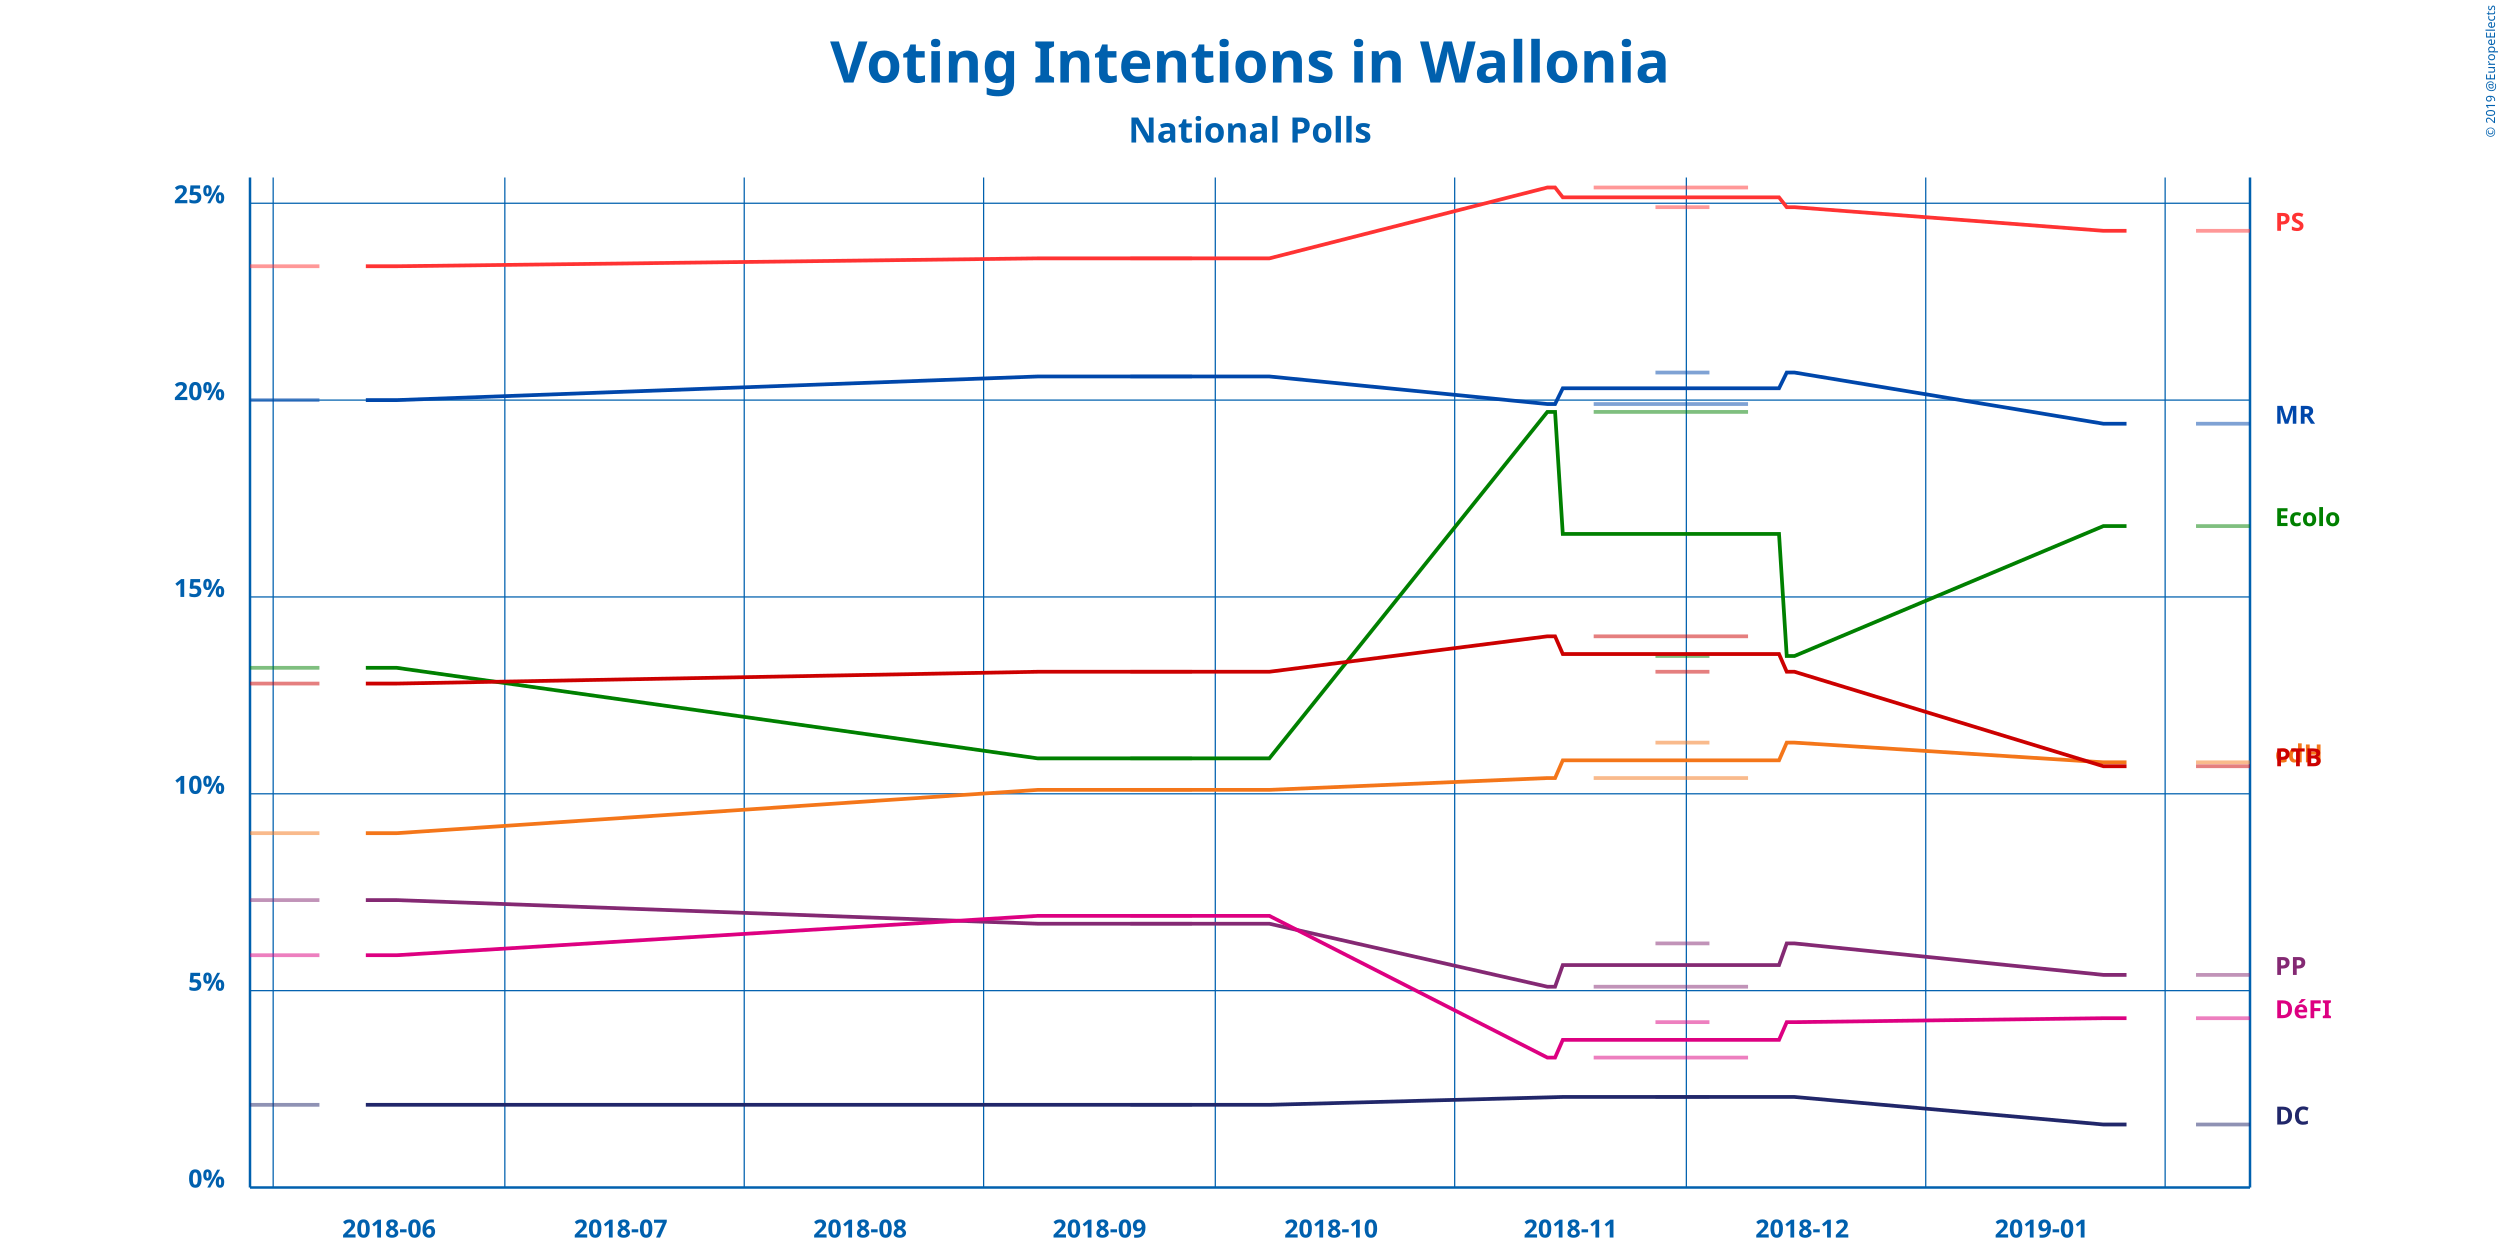
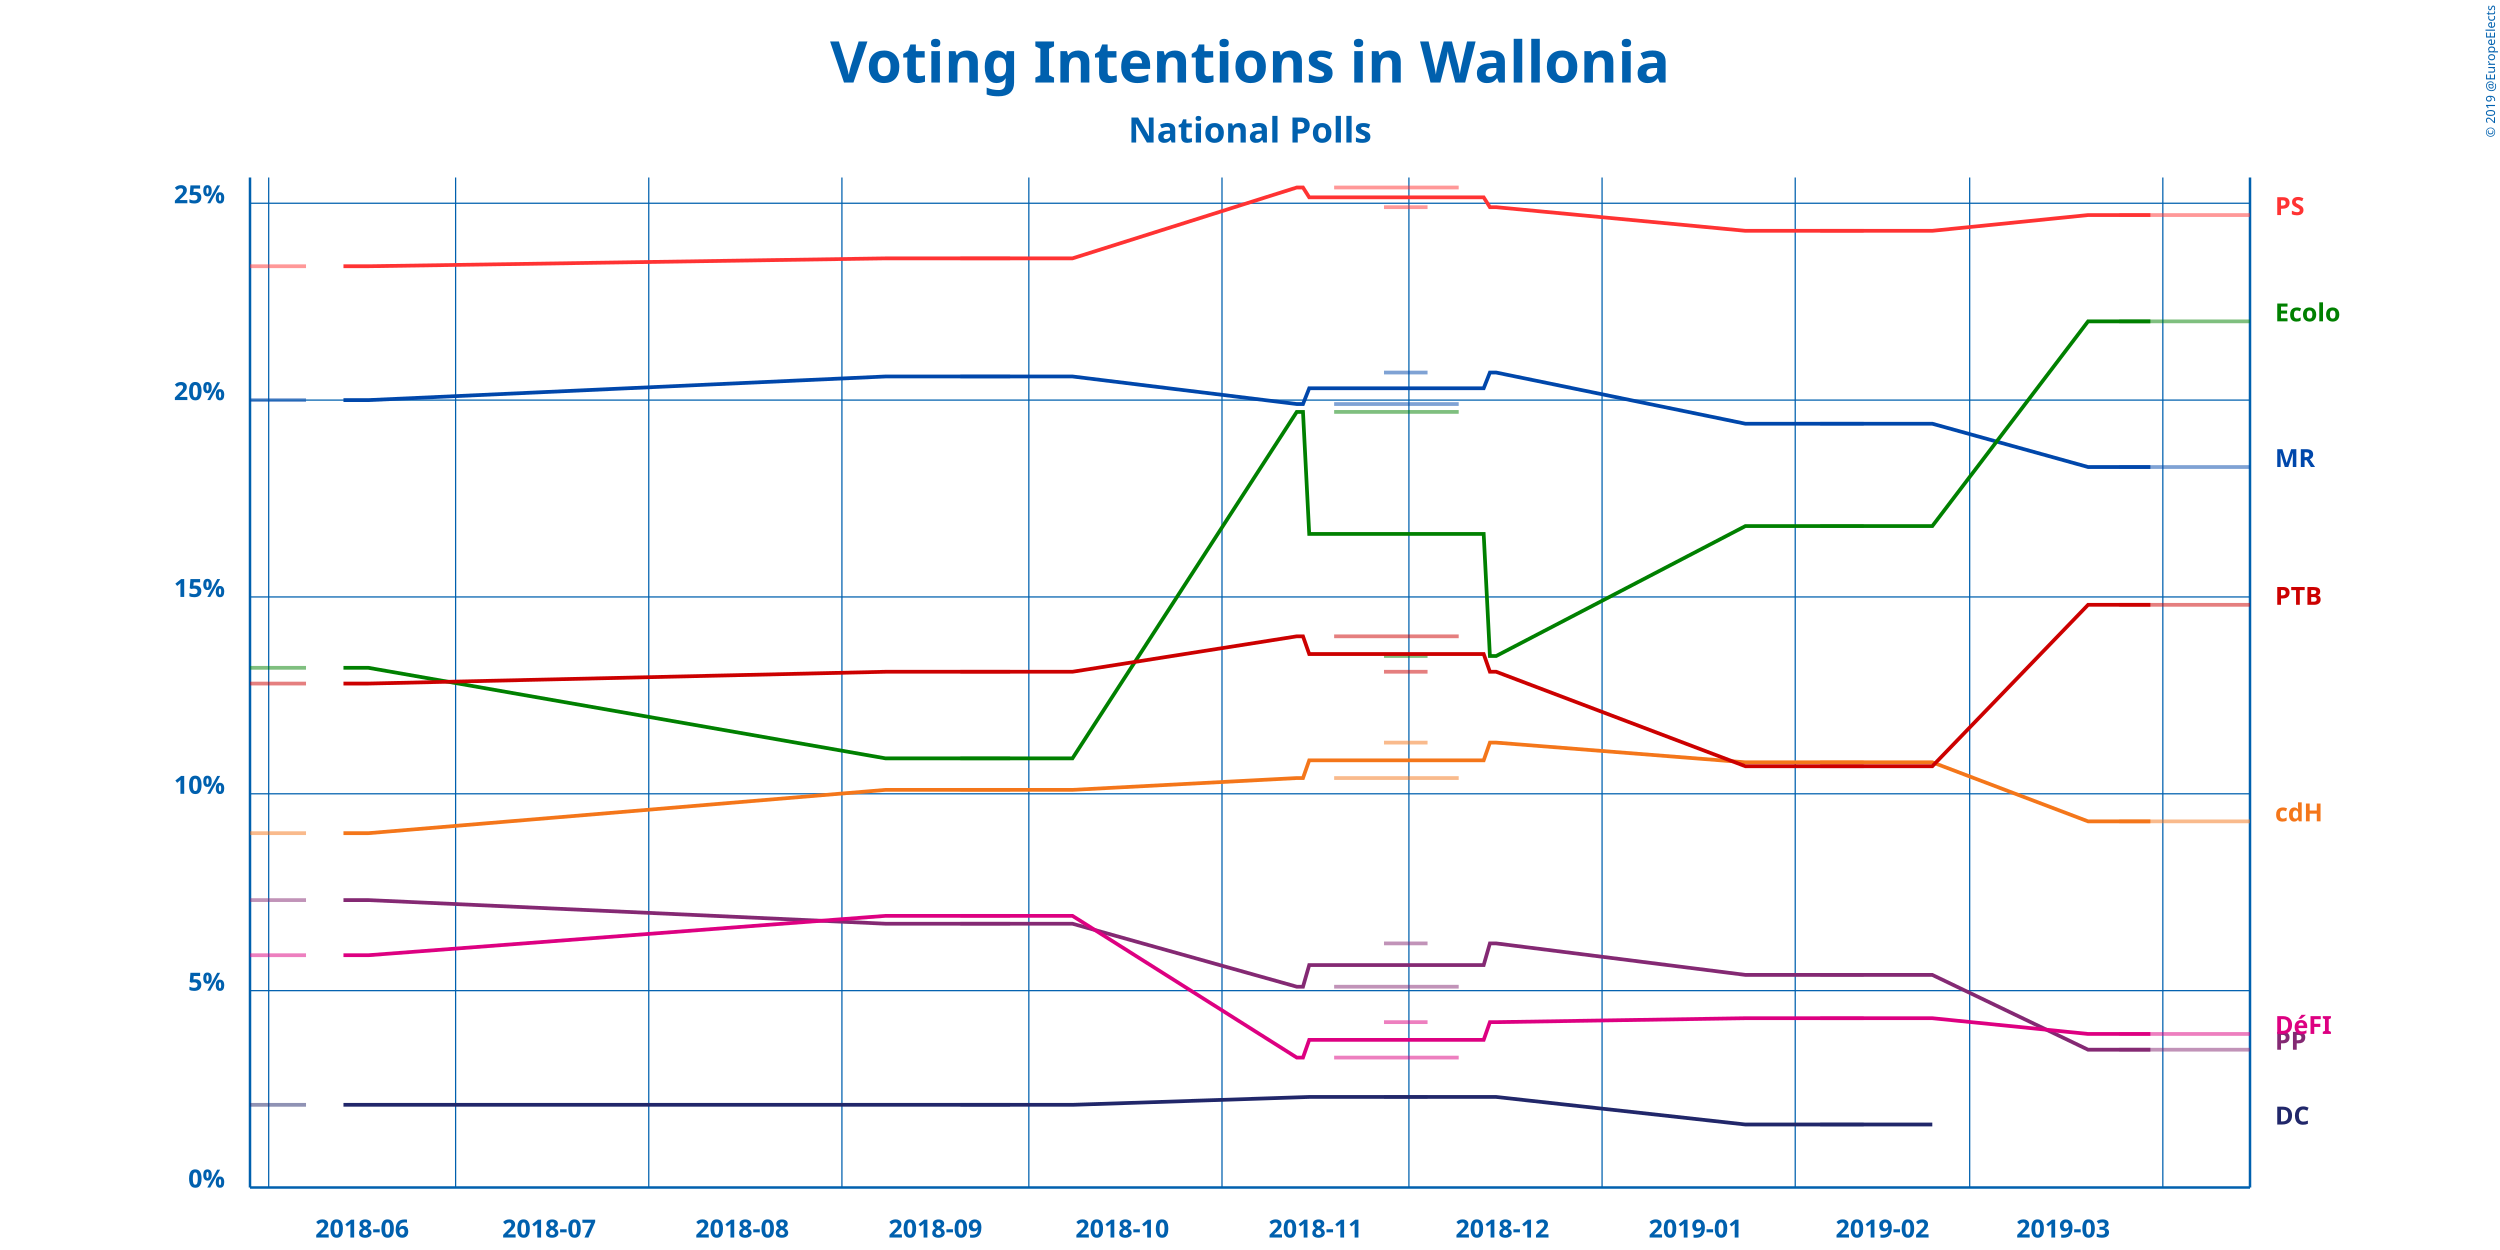
<svg HEIGHT="1000" WIDTH="2000">
  <rect fill="#FFFFFF" height="1000" stroke="none" width="2000" x="0" y="0" />
  <text fill="#0060AE" font-family="'Advent Pro'" font-size="46px" font-style="normal" font-weight="bold" text-align="center" text-anchor="middle" x="1000" y="66">Voting Intentions in Wallonia</text>
  <text fill="#0060AE" font-family="'Advent Pro'" font-size="28px" font-style="normal" font-weight="bold" text-align="center" text-anchor="middle" x="1000" y="114">National Polls</text>
  <text fill="#0060AE" font-family="'Advent Pro'" font-size="10px" font-style="normal" font-weight="normal" text-align="center" text-anchor="end" transform="rotate(270)" x="-4" y="1996">© 2019 @EuropeElects</text>
  <g>
    <g>
      <line stroke="#0060AE" stroke-width="2" x1="200.0" x2="1800.0" y1="950.0" y2="950.0" />
      <text fill="#0060AE" font-family="'Advent Pro'" font-size="20px" font-style="normal" font-weight="bold" text-align="center" text-anchor="end" x="180.0" y="950.0">0%</text>
      <line stroke="#0060AE" stroke-width="2" x1="200.0" x2="200.0" y1="950.0" y2="142.0" />
      <line stroke="#0060AE" stroke-width="2" x1="1800.0" x2="1800.0" y1="950.0" y2="142.0" />
-       <line stroke="#0060AE" stroke-width="1" x1="218.534" x2="218.534" y1="950.0" y2="142.0" />
-       <text fill="#0060AE" font-family="'Advent Pro'" font-size="20px" font-style="normal" font-weight="bold" text-align="center" text-anchor="middle" x="311.201" y="990.0">2018-06</text>
-       <line stroke="#0060AE" stroke-width="1" x1="403.869" x2="403.869" y1="950.0" y2="142.0" />
-       <text fill="#0060AE" font-family="'Advent Pro'" font-size="20px" font-style="normal" font-weight="bold" text-align="center" text-anchor="middle" x="496.537" y="990.0">2018-07</text>
-       <line stroke="#0060AE" stroke-width="1" x1="595.382" x2="595.382" y1="950.0" y2="142.0" />
-       <text fill="#0060AE" font-family="'Advent Pro'" font-size="20px" font-style="normal" font-weight="bold" text-align="center" text-anchor="middle" x="688.05" y="990.0">2018-08</text>
-       <line stroke="#0060AE" stroke-width="1" x1="786.895" x2="786.895" y1="950.0" y2="142.0" />
-       <text fill="#0060AE" font-family="'Advent Pro'" font-size="20px" font-style="normal" font-weight="bold" text-align="center" text-anchor="middle" x="879.563" y="990.0">2018-09</text>
-       <line stroke="#0060AE" stroke-width="1" x1="972.231" x2="972.231" y1="950.0" y2="142.0" />
-       <text fill="#0060AE" font-family="'Advent Pro'" font-size="20px" font-style="normal" font-weight="bold" text-align="center" text-anchor="middle" x="1064.898" y="990.0">2018-10</text>
-       <line stroke="#0060AE" stroke-width="1" x1="1163.744" x2="1163.744" y1="950.0" y2="142.0" />
-       <text fill="#0060AE" font-family="'Advent Pro'" font-size="20px" font-style="normal" font-weight="bold" text-align="center" text-anchor="middle" x="1256.411" y="990.0">2018-11</text>
-       <line stroke="#0060AE" stroke-width="1" x1="1349.079" x2="1349.079" y1="950.0" y2="142.0" />
-       <text fill="#0060AE" font-family="'Advent Pro'" font-size="20px" font-style="normal" font-weight="bold" text-align="center" text-anchor="middle" x="1441.747" y="990.0">2018-12</text>
-       <line stroke="#0060AE" stroke-width="1" x1="1540.592" x2="1540.592" y1="950.0" y2="142.0" />
-       <text fill="#0060AE" font-family="'Advent Pro'" font-size="20px" font-style="normal" font-weight="bold" text-align="center" text-anchor="middle" x="1633.26" y="990.0">2019-01</text>
-       <line stroke="#0060AE" stroke-width="1" x1="1732.105" x2="1732.105" y1="950.0" y2="142.0" />
+       <line stroke="#0060AE" stroke-width="1" x1="214.954" x2="214.954" y1="950.0" y2="142.0" />
+       <text fill="#0060AE" font-family="'Advent Pro'" font-size="20px" font-style="normal" font-weight="bold" text-align="center" text-anchor="middle" x="289.722" y="990.0">2018-06</text>
+       <line stroke="#0060AE" stroke-width="1" x1="364.491" x2="364.491" y1="950.0" y2="142.0" />
+       <text fill="#0060AE" font-family="'Advent Pro'" font-size="20px" font-style="normal" font-weight="bold" text-align="center" text-anchor="middle" x="439.26" y="990.0">2018-07</text>
+       <line stroke="#0060AE" stroke-width="1" x1="519.013" x2="519.013" y1="950.0" y2="142.0" />
+       <text fill="#0060AE" font-family="'Advent Pro'" font-size="20px" font-style="normal" font-weight="bold" text-align="center" text-anchor="middle" x="593.782" y="990.0">2018-08</text>
+       <line stroke="#0060AE" stroke-width="1" x1="673.535" x2="673.535" y1="950.0" y2="142.0" />
+       <text fill="#0060AE" font-family="'Advent Pro'" font-size="20px" font-style="normal" font-weight="bold" text-align="center" text-anchor="middle" x="748.304" y="990.0">2018-09</text>
+       <line stroke="#0060AE" stroke-width="1" x1="823.072" x2="823.072" y1="950.0" y2="142.0" />
+       <text fill="#0060AE" font-family="'Advent Pro'" font-size="20px" font-style="normal" font-weight="bold" text-align="center" text-anchor="middle" x="897.841" y="990.0">2018-10</text>
+       <line stroke="#0060AE" stroke-width="1" x1="977.594" x2="977.594" y1="950.0" y2="142.0" />
+       <text fill="#0060AE" font-family="'Advent Pro'" font-size="20px" font-style="normal" font-weight="bold" text-align="center" text-anchor="middle" x="1052.363" y="990.0">2018-11</text>
+       <line stroke="#0060AE" stroke-width="1" x1="1127.132" x2="1127.132" y1="950.0" y2="142.0" />
+       <text fill="#0060AE" font-family="'Advent Pro'" font-size="20px" font-style="normal" font-weight="bold" text-align="center" text-anchor="middle" x="1201.9" y="990.0">2018-12</text>
+       <line stroke="#0060AE" stroke-width="1" x1="1281.654" x2="1281.654" y1="950.0" y2="142.0" />
+       <text fill="#0060AE" font-family="'Advent Pro'" font-size="20px" font-style="normal" font-weight="bold" text-align="center" text-anchor="middle" x="1356.422" y="990.0">2019-01</text>
+       <line stroke="#0060AE" stroke-width="1" x1="1436.176" x2="1436.176" y1="950.0" y2="142.0" />
+       <text fill="#0060AE" font-family="'Advent Pro'" font-size="20px" font-style="normal" font-weight="bold" text-align="center" text-anchor="middle" x="1505.96" y="990.0">2019-02</text>
+       <line stroke="#0060AE" stroke-width="1" x1="1575.744" x2="1575.744" y1="950.0" y2="142.0" />
+       <text fill="#0060AE" font-family="'Advent Pro'" font-size="20px" font-style="normal" font-weight="bold" text-align="center" text-anchor="middle" x="1650.512" y="990.0">2019-03</text>
+       <line stroke="#0060AE" stroke-width="1" x1="1730.266" x2="1730.266" y1="950.0" y2="142.0" />
      <line stroke="#0060AE" stroke-width="1" x1="200.0" x2="1800.0" y1="792.52" y2="792.52" />
      <text fill="#0060AE" font-family="'Advent Pro'" font-size="20px" font-style="normal" font-weight="bold" text-align="center" text-anchor="end" x="180.0" y="792.52">5%</text>
      <line stroke="#0060AE" stroke-width="1" x1="200.0" x2="1800.0" y1="635.039" y2="635.039" />
      <text fill="#0060AE" font-family="'Advent Pro'" font-size="20px" font-style="normal" font-weight="bold" text-align="center" text-anchor="end" x="180.0" y="635.039">10%</text>
      <line stroke="#0060AE" stroke-width="1" x1="200.0" x2="1800.0" y1="477.559" y2="477.559" />
      <text fill="#0060AE" font-family="'Advent Pro'" font-size="20px" font-style="normal" font-weight="bold" text-align="center" text-anchor="end" x="180.0" y="477.559">15%</text>
      <line stroke="#0060AE" stroke-width="1" x1="200.0" x2="1800.0" y1="320.079" y2="320.079" />
      <text fill="#0060AE" font-family="'Advent Pro'" font-size="20px" font-style="normal" font-weight="bold" text-align="center" text-anchor="end" x="180.0" y="320.079">20%</text>
      <line stroke="#0060AE" stroke-width="1" x1="200.0" x2="1800.0" y1="162.598" y2="162.598" />
      <text fill="#0060AE" font-family="'Advent Pro'" font-size="20px" font-style="normal" font-weight="bold" text-align="center" text-anchor="end" x="180.0" y="162.598">25%</text>
    </g>
    <g>
-       <line stroke="#FF3333" stroke-opacity="0.5" stroke-width="3" x1="1756.817" x2="1800.0" y1="184.646" y2="184.646" />
-       <line stroke="#0047AB" stroke-opacity="0.5" stroke-width="3" x1="1756.817" x2="1800.0" y1="338.976" y2="338.976" />
-       <line stroke="#F4761A" stroke-opacity="0.5" stroke-width="3" x1="1756.817" x2="1800.0" y1="609.843" y2="609.843" />
-       <line stroke="#008000" stroke-opacity="0.5" stroke-width="3" x1="1756.817" x2="1800.0" y1="420.866" y2="420.866" />
-       <line stroke="#CC0000" stroke-opacity="0.5" stroke-width="3" x1="1756.817" x2="1800.0" y1="612.992" y2="612.992" />
-       <line stroke="#842973" stroke-opacity="0.5" stroke-width="3" x1="1756.817" x2="1800.0" y1="779.921" y2="779.921" />
-       <line stroke="#DD0081" stroke-opacity="0.5" stroke-width="3" x1="1756.817" x2="1800.0" y1="814.567" y2="814.567" />
-       <line stroke="#21276A" stroke-opacity="0.5" stroke-width="3" x1="1756.817" x2="1800.0" y1="899.606" y2="899.606" />
-       <line stroke="#FF3333" stroke-opacity="0.5" stroke-width="3" x1="1274.945" x2="1398.44" y1="150.0" y2="150.0" />
-       <line stroke="#0047AB" stroke-opacity="0.5" stroke-width="3" x1="1274.945" x2="1398.44" y1="323.228" y2="323.228" />
-       <line stroke="#F4761A" stroke-opacity="0.5" stroke-width="3" x1="1274.945" x2="1398.44" y1="622.441" y2="622.441" />
-       <line stroke="#008000" stroke-opacity="0.5" stroke-width="3" x1="1274.945" x2="1398.44" y1="329.528" y2="329.528" />
-       <line stroke="#CC0000" stroke-opacity="0.5" stroke-width="3" x1="1274.945" x2="1398.44" y1="509.055" y2="509.055" />
-       <line stroke="#842973" stroke-opacity="0.5" stroke-width="3" x1="1274.945" x2="1398.44" y1="789.37" y2="789.37" />
-       <line stroke="#DD0081" stroke-opacity="0.5" stroke-width="3" x1="1274.945" x2="1398.44" y1="846.063" y2="846.063" />
-       <line stroke="#FF3333" stroke-opacity="0.5" stroke-width="3" x1="1324.368" x2="1367.551" y1="165.748" y2="165.748" />
-       <line stroke="#0047AB" stroke-opacity="0.5" stroke-width="3" x1="1324.368" x2="1367.551" y1="298.031" y2="298.031" />
-       <line stroke="#F4761A" stroke-opacity="0.5" stroke-width="3" x1="1324.368" x2="1367.551" y1="594.094" y2="594.094" />
-       <line stroke="#008000" stroke-opacity="0.5" stroke-width="3" x1="1324.368" x2="1367.551" y1="524.803" y2="524.803" />
-       <line stroke="#CC0000" stroke-opacity="0.5" stroke-width="3" x1="1324.368" x2="1367.551" y1="537.402" y2="537.402" />
-       <line stroke="#842973" stroke-opacity="0.5" stroke-width="3" x1="1324.368" x2="1367.551" y1="754.724" y2="754.724" />
-       <line stroke="#DD0081" stroke-opacity="0.5" stroke-width="3" x1="1324.368" x2="1367.551" y1="817.717" y2="817.717" />
-       <line stroke="#21276A" stroke-opacity="0.5" stroke-width="3" x1="1324.368" x2="1367.551" y1="877.559" y2="877.559" />
-       <line stroke="#FF3333" stroke-opacity="0.5" stroke-width="3" x1="904.274" x2="953.635" y1="206.693" y2="206.693" />
-       <line stroke="#0047AB" stroke-opacity="0.5" stroke-width="3" x1="904.274" x2="953.635" y1="301.181" y2="301.181" />
-       <line stroke="#F4761A" stroke-opacity="0.5" stroke-width="3" x1="904.274" x2="953.635" y1="631.89" y2="631.89" />
-       <line stroke="#008000" stroke-opacity="0.5" stroke-width="3" x1="904.274" x2="953.635" y1="606.693" y2="606.693" />
-       <line stroke="#CC0000" stroke-opacity="0.5" stroke-width="3" x1="904.274" x2="953.635" y1="537.402" y2="537.402" />
-       <line stroke="#842973" stroke-opacity="0.5" stroke-width="3" x1="904.274" x2="953.635" y1="738.976" y2="738.976" />
-       <line stroke="#DD0081" stroke-opacity="0.5" stroke-width="3" x1="904.274" x2="953.635" y1="732.677" y2="732.677" />
-       <line stroke="#21276A" stroke-opacity="0.5" stroke-width="3" x1="904.274" x2="953.635" y1="883.858" y2="883.858" />
-       <line stroke="#FF3333" stroke-opacity="0.5" stroke-width="3" x1="200.0" x2="255.539" y1="212.992" y2="212.992" />
-       <line stroke="#0047AB" stroke-opacity="0.5" stroke-width="3" x1="200.0" x2="255.539" y1="320.079" y2="320.079" />
-       <line stroke="#F4761A" stroke-opacity="0.5" stroke-width="3" x1="200.0" x2="255.539" y1="666.535" y2="666.535" />
-       <line stroke="#008000" stroke-opacity="0.5" stroke-width="3" x1="200.0" x2="255.539" y1="534.252" y2="534.252" />
-       <line stroke="#CC0000" stroke-opacity="0.5" stroke-width="3" x1="200.0" x2="255.539" y1="546.85" y2="546.85" />
-       <line stroke="#842973" stroke-opacity="0.5" stroke-width="3" x1="200.0" x2="255.539" y1="720.079" y2="720.079" />
-       <line stroke="#DD0081" stroke-opacity="0.5" stroke-width="3" x1="200.0" x2="255.539" y1="764.173" y2="764.173" />
-       <line stroke="#21276A" stroke-opacity="0.5" stroke-width="3" x1="200.0" x2="255.539" y1="883.858" y2="883.858" />
-       <line stroke-opacity="0.5" stroke-width="3" x1="200.0" x2="255.539" y1="751.575" y2="751.575" />
+       <line stroke="#FF3333" stroke-opacity="0.5" stroke-width="3" x1="1695.374" x2="1800.0" y1="172.047" y2="172.047" />
+       <line stroke="#0047AB" stroke-opacity="0.5" stroke-width="3" x1="1695.374" x2="1800.0" y1="373.622" y2="373.622" />
+       <line stroke="#F4761A" stroke-opacity="0.5" stroke-width="3" x1="1695.374" x2="1800.0" y1="657.087" y2="657.087" />
+       <line stroke="#008000" stroke-opacity="0.5" stroke-width="3" x1="1695.374" x2="1800.0" y1="257.087" y2="257.087" />
+       <line stroke="#CC0000" stroke-opacity="0.5" stroke-width="3" x1="1695.374" x2="1800.0" y1="483.858" y2="483.858" />
+       <line stroke="#842973" stroke-opacity="0.5" stroke-width="3" x1="1695.374" x2="1800.0" y1="839.764" y2="839.764" />
+       <line stroke="#DD0081" stroke-opacity="0.5" stroke-width="3" x1="1695.374" x2="1800.0" y1="827.165" y2="827.165" />
+       <line stroke="#FF3333" stroke-opacity="0.5" stroke-width="3" x1="1456.114" x2="1490.956" y1="184.646" y2="184.646" />
+       <line stroke="#0047AB" stroke-opacity="0.5" stroke-width="3" x1="1456.114" x2="1490.956" y1="338.976" y2="338.976" />
+       <line stroke="#F4761A" stroke-opacity="0.5" stroke-width="3" x1="1456.114" x2="1490.956" y1="609.843" y2="609.843" />
+       <line stroke="#008000" stroke-opacity="0.5" stroke-width="3" x1="1456.114" x2="1490.956" y1="420.866" y2="420.866" />
+       <line stroke="#CC0000" stroke-opacity="0.5" stroke-width="3" x1="1456.114" x2="1490.956" y1="612.992" y2="612.992" />
+       <line stroke="#842973" stroke-opacity="0.5" stroke-width="3" x1="1456.114" x2="1490.956" y1="779.921" y2="779.921" />
+       <line stroke="#DD0081" stroke-opacity="0.5" stroke-width="3" x1="1456.114" x2="1490.956" y1="814.567" y2="814.567" />
+       <line stroke="#21276A" stroke-opacity="0.5" stroke-width="3" x1="1456.114" x2="1490.956" y1="899.606" y2="899.606" />
+       <line stroke="#FF3333" stroke-opacity="0.5" stroke-width="3" x1="1067.317" x2="1166.958" y1="150.0" y2="150.0" />
+       <line stroke="#0047AB" stroke-opacity="0.5" stroke-width="3" x1="1067.317" x2="1166.958" y1="323.228" y2="323.228" />
+       <line stroke="#F4761A" stroke-opacity="0.5" stroke-width="3" x1="1067.317" x2="1166.958" y1="622.441" y2="622.441" />
+       <line stroke="#008000" stroke-opacity="0.5" stroke-width="3" x1="1067.317" x2="1166.958" y1="329.528" y2="329.528" />
+       <line stroke="#CC0000" stroke-opacity="0.5" stroke-width="3" x1="1067.317" x2="1166.958" y1="509.055" y2="509.055" />
+       <line stroke="#842973" stroke-opacity="0.5" stroke-width="3" x1="1067.317" x2="1166.958" y1="789.37" y2="789.37" />
+       <line stroke="#DD0081" stroke-opacity="0.5" stroke-width="3" x1="1067.317" x2="1166.958" y1="846.063" y2="846.063" />
+       <line stroke="#FF3333" stroke-opacity="0.5" stroke-width="3" x1="1107.193" x2="1142.036" y1="165.748" y2="165.748" />
+       <line stroke="#0047AB" stroke-opacity="0.5" stroke-width="3" x1="1107.193" x2="1142.036" y1="298.031" y2="298.031" />
+       <line stroke="#F4761A" stroke-opacity="0.5" stroke-width="3" x1="1107.193" x2="1142.036" y1="594.094" y2="594.094" />
+       <line stroke="#008000" stroke-opacity="0.5" stroke-width="3" x1="1107.193" x2="1142.036" y1="524.803" y2="524.803" />
+       <line stroke="#CC0000" stroke-opacity="0.5" stroke-width="3" x1="1107.193" x2="1142.036" y1="537.402" y2="537.402" />
+       <line stroke="#842973" stroke-opacity="0.5" stroke-width="3" x1="1107.193" x2="1142.036" y1="754.724" y2="754.724" />
+       <line stroke="#DD0081" stroke-opacity="0.5" stroke-width="3" x1="1107.193" x2="1142.036" y1="817.717" y2="817.717" />
+       <line stroke="#21276A" stroke-opacity="0.5" stroke-width="3" x1="1107.193" x2="1142.036" y1="877.559" y2="877.559" />
+       <line stroke="#FF3333" stroke-opacity="0.5" stroke-width="3" x1="768.242" x2="808.069" y1="206.693" y2="206.693" />
+       <line stroke="#0047AB" stroke-opacity="0.5" stroke-width="3" x1="768.242" x2="808.069" y1="301.181" y2="301.181" />
+       <line stroke="#F4761A" stroke-opacity="0.5" stroke-width="3" x1="768.242" x2="808.069" y1="631.89" y2="631.89" />
+       <line stroke="#008000" stroke-opacity="0.5" stroke-width="3" x1="768.242" x2="808.069" y1="606.693" y2="606.693" />
+       <line stroke="#CC0000" stroke-opacity="0.5" stroke-width="3" x1="768.242" x2="808.069" y1="537.402" y2="537.402" />
+       <line stroke="#842973" stroke-opacity="0.5" stroke-width="3" x1="768.242" x2="808.069" y1="738.976" y2="738.976" />
+       <line stroke="#DD0081" stroke-opacity="0.5" stroke-width="3" x1="768.242" x2="808.069" y1="732.677" y2="732.677" />
+       <line stroke="#21276A" stroke-opacity="0.5" stroke-width="3" x1="768.242" x2="808.069" y1="883.858" y2="883.858" />
+       <line stroke="#FF3333" stroke-opacity="0.5" stroke-width="3" x1="200.0" x2="244.811" y1="212.992" y2="212.992" />
+       <line stroke="#0047AB" stroke-opacity="0.5" stroke-width="3" x1="200.0" x2="244.811" y1="320.079" y2="320.079" />
+       <line stroke="#F4761A" stroke-opacity="0.5" stroke-width="3" x1="200.0" x2="244.811" y1="666.535" y2="666.535" />
+       <line stroke="#008000" stroke-opacity="0.5" stroke-width="3" x1="200.0" x2="244.811" y1="534.252" y2="534.252" />
+       <line stroke="#CC0000" stroke-opacity="0.5" stroke-width="3" x1="200.0" x2="244.811" y1="546.85" y2="546.85" />
+       <line stroke="#842973" stroke-opacity="0.5" stroke-width="3" x1="200.0" x2="244.811" y1="720.079" y2="720.079" />
+       <line stroke="#DD0081" stroke-opacity="0.5" stroke-width="3" x1="200.0" x2="244.811" y1="764.173" y2="764.173" />
+       <line stroke="#21276A" stroke-opacity="0.5" stroke-width="3" x1="200.0" x2="244.811" y1="883.858" y2="883.858" />
+       <line stroke-opacity="0.5" stroke-width="3" x1="200.0" x2="244.811" y1="751.575" y2="751.575" />
    </g>
    <g>
-       <polyline fill="none" points="292.668,212.992 298.846,212.992 305.023,212.992 311.201,212.992 317.379,212.992                                                                                   830.14,206.693 836.318,206.693 842.496,206.693 848.674,206.693 854.852,206.693 861.029,206.693 867.207,206.693 873.385,206.693 879.563,206.693 885.741,206.693 891.919,206.693 898.096,206.693 904.274,206.693 910.452,206.693 916.63,206.693 922.808,206.693 928.986,206.693 935.164,206.693 941.341,206.693 947.519,206.693 953.697,206.693 959.875,206.693 966.053,206.693 972.231,206.693 978.408,206.693 984.586,206.693 990.764,206.693 996.942,206.693 1003.12,206.693 1009.298,206.693 1015.476,206.693                                    1237.878,150.0 1244.056,150.0 1250.234,157.874 1256.411,157.874 1262.589,157.874 1268.767,157.874 1274.945,157.874 1281.123,157.874 1287.301,157.874 1293.479,157.874 1299.656,157.874 1305.834,157.874 1312.012,157.874 1318.19,157.874 1324.368,157.874 1330.546,157.874 1336.723,157.874 1342.901,157.874 1349.079,157.874 1355.257,157.874 1361.435,157.874 1367.613,157.874 1373.79,157.874 1379.968,157.874 1386.146,157.874 1392.324,157.874 1398.502,157.874 1404.68,157.874 1410.858,157.874 1417.035,157.874 1423.213,157.874 1429.391,165.748 1435.569,165.748                                        1682.683,184.646 1688.861,184.646 1695.038,184.646 1701.216,184.646" stroke="#FF3333" stroke-width="3" />
-       <text fill="#FF3333" font-family="'Advent Pro'" font-size="20px" font-style="normal" font-weight="bold" text-align="center" text-anchor="start" x="1820.0" y="184.646">PS</text>
-       <polyline fill="none" points="292.668,320.079 298.846,320.079 305.023,320.079 311.201,320.079 317.379,320.079                                                                                   830.14,301.181 836.318,301.181 842.496,301.181 848.674,301.181 854.852,301.181 861.029,301.181 867.207,301.181 873.385,301.181 879.563,301.181 885.741,301.181 891.919,301.181 898.096,301.181 904.274,301.181 910.452,301.181 916.63,301.181 922.808,301.181 928.986,301.181 935.164,301.181 941.341,301.181 947.519,301.181 953.697,301.181 959.875,301.181 966.053,301.181 972.231,301.181 978.408,301.181 984.586,301.181 990.764,301.181 996.942,301.181 1003.12,301.181 1009.298,301.181 1015.476,301.181                                    1237.878,323.228 1244.056,323.228 1250.234,310.63 1256.411,310.63 1262.589,310.63 1268.767,310.63 1274.945,310.63 1281.123,310.63 1287.301,310.63 1293.479,310.63 1299.656,310.63 1305.834,310.63 1312.012,310.63 1318.19,310.63 1324.368,310.63 1330.546,310.63 1336.723,310.63 1342.901,310.63 1349.079,310.63 1355.257,310.63 1361.435,310.63 1367.613,310.63 1373.79,310.63 1379.968,310.63 1386.146,310.63 1392.324,310.63 1398.502,310.63 1404.68,310.63 1410.858,310.63 1417.035,310.63 1423.213,310.63 1429.391,298.031 1435.569,298.031                                        1682.683,338.976 1688.861,338.976 1695.038,338.976 1701.216,338.976" stroke="#0047AB" stroke-width="3" />
-       <text fill="#0047AB" font-family="'Advent Pro'" font-size="20px" font-style="normal" font-weight="bold" text-align="center" text-anchor="start" x="1820.0" y="338.976">MR</text>
-       <polyline fill="none" points="292.668,666.535 298.846,666.535 305.023,666.535 311.201,666.535 317.379,666.535                                                                                   830.14,631.89 836.318,631.89 842.496,631.89 848.674,631.89 854.852,631.89 861.029,631.89 867.207,631.89 873.385,631.89 879.563,631.89 885.741,631.89 891.919,631.89 898.096,631.89 904.274,631.89 910.452,631.89 916.63,631.89 922.808,631.89 928.986,631.89 935.164,631.89 941.341,631.89 947.519,631.89 953.697,631.89 959.875,631.89 966.053,631.89 972.231,631.89 978.408,631.89 984.586,631.89 990.764,631.89 996.942,631.89 1003.12,631.89 1009.298,631.89 1015.476,631.89                                    1237.878,622.441 1244.056,622.441 1250.234,608.268 1256.411,608.268 1262.589,608.268 1268.767,608.268 1274.945,608.268 1281.123,608.268 1287.301,608.268 1293.479,608.268 1299.656,608.268 1305.834,608.268 1312.012,608.268 1318.19,608.268 1324.368,608.268 1330.546,608.268 1336.723,608.268 1342.901,608.268 1349.079,608.268 1355.257,608.268 1361.435,608.268 1367.613,608.268 1373.79,608.268 1379.968,608.268 1386.146,608.268 1392.324,608.268 1398.502,608.268 1404.68,608.268 1410.858,608.268 1417.035,608.268 1423.213,608.268 1429.391,594.094 1435.569,594.094                                        1682.683,609.843 1688.861,609.843 1695.038,609.843 1701.216,609.843" stroke="#F4761A" stroke-width="3" />
-       <text fill="#F4761A" font-family="'Advent Pro'" font-size="20px" font-style="normal" font-weight="bold" text-align="center" text-anchor="start" x="1820.0" y="609.843">cdH</text>
-       <polyline fill="none" points="292.668,534.252 298.846,534.252 305.023,534.252 311.201,534.252 317.379,534.252                                                                                   830.14,606.693 836.318,606.693 842.496,606.693 848.674,606.693 854.852,606.693 861.029,606.693 867.207,606.693 873.385,606.693 879.563,606.693 885.741,606.693 891.919,606.693 898.096,606.693 904.274,606.693 910.452,606.693 916.63,606.693 922.808,606.693 928.986,606.693 935.164,606.693 941.341,606.693 947.519,606.693 953.697,606.693 959.875,606.693 966.053,606.693 972.231,606.693 978.408,606.693 984.586,606.693 990.764,606.693 996.942,606.693 1003.12,606.693 1009.298,606.693 1015.476,606.693                                    1237.878,329.528 1244.056,329.528 1250.234,427.165 1256.411,427.165 1262.589,427.165 1268.767,427.165 1274.945,427.165 1281.123,427.165 1287.301,427.165 1293.479,427.165 1299.656,427.165 1305.834,427.165 1312.012,427.165 1318.19,427.165 1324.368,427.165 1330.546,427.165 1336.723,427.165 1342.901,427.165 1349.079,427.165 1355.257,427.165 1361.435,427.165 1367.613,427.165 1373.79,427.165 1379.968,427.165 1386.146,427.165 1392.324,427.165 1398.502,427.165 1404.68,427.165 1410.858,427.165 1417.035,427.165 1423.213,427.165 1429.391,524.803 1435.569,524.803                                        1682.683,420.866 1688.861,420.866 1695.038,420.866 1701.216,420.866" stroke="#008000" stroke-width="3" />
-       <text fill="#008000" font-family="'Advent Pro'" font-size="20px" font-style="normal" font-weight="bold" text-align="center" text-anchor="start" x="1820.0" y="420.866">Ecolo</text>
-       <polyline fill="none" points="292.668,546.85 298.846,546.85 305.023,546.85 311.201,546.85 317.379,546.85                                                                                   830.14,537.402 836.318,537.402 842.496,537.402 848.674,537.402 854.852,537.402 861.029,537.402 867.207,537.402 873.385,537.402 879.563,537.402 885.741,537.402 891.919,537.402 898.096,537.402 904.274,537.402 910.452,537.402 916.63,537.402 922.808,537.402 928.986,537.402 935.164,537.402 941.341,537.402 947.519,537.402 953.697,537.402 959.875,537.402 966.053,537.402 972.231,537.402 978.408,537.402 984.586,537.402 990.764,537.402 996.942,537.402 1003.12,537.402 1009.298,537.402 1015.476,537.402                                    1237.878,509.055 1244.056,509.055 1250.234,523.228 1256.411,523.228 1262.589,523.228 1268.767,523.228 1274.945,523.228 1281.123,523.228 1287.301,523.228 1293.479,523.228 1299.656,523.228 1305.834,523.228 1312.012,523.228 1318.19,523.228 1324.368,523.228 1330.546,523.228 1336.723,523.228 1342.901,523.228 1349.079,523.228 1355.257,523.228 1361.435,523.228 1367.613,523.228 1373.79,523.228 1379.968,523.228 1386.146,523.228 1392.324,523.228 1398.502,523.228 1404.68,523.228 1410.858,523.228 1417.035,523.228 1423.213,523.228 1429.391,537.402 1435.569,537.402                                        1682.683,612.992 1688.861,612.992 1695.038,612.992 1701.216,612.992" stroke="#CC0000" stroke-width="3" />
-       <text fill="#CC0000" font-family="'Advent Pro'" font-size="20px" font-style="normal" font-weight="bold" text-align="center" text-anchor="start" x="1820.0" y="612.992">PTB</text>
-       <polyline fill="none" points="292.668,720.079 298.846,720.079 305.023,720.079 311.201,720.079 317.379,720.079                                                                                   830.14,738.976 836.318,738.976 842.496,738.976 848.674,738.976 854.852,738.976 861.029,738.976 867.207,738.976 873.385,738.976 879.563,738.976 885.741,738.976 891.919,738.976 898.096,738.976 904.274,738.976 910.452,738.976 916.63,738.976 922.808,738.976 928.986,738.976 935.164,738.976 941.341,738.976 947.519,738.976 953.697,738.976 959.875,738.976 966.053,738.976 972.231,738.976 978.408,738.976 984.586,738.976 990.764,738.976 996.942,738.976 1003.12,738.976 1009.298,738.976 1015.476,738.976                                    1237.878,789.37 1244.056,789.37 1250.234,772.047 1256.411,772.047 1262.589,772.047 1268.767,772.047 1274.945,772.047 1281.123,772.047 1287.301,772.047 1293.479,772.047 1299.656,772.047 1305.834,772.047 1312.012,772.047 1318.19,772.047 1324.368,772.047 1330.546,772.047 1336.723,772.047 1342.901,772.047 1349.079,772.047 1355.257,772.047 1361.435,772.047 1367.613,772.047 1373.79,772.047 1379.968,772.047 1386.146,772.047 1392.324,772.047 1398.502,772.047 1404.68,772.047 1410.858,772.047 1417.035,772.047 1423.213,772.047 1429.391,754.724 1435.569,754.724                                        1682.683,779.921 1688.861,779.921 1695.038,779.921 1701.216,779.921" stroke="#842973" stroke-width="3" />
-       <text fill="#842973" font-family="'Advent Pro'" font-size="20px" font-style="normal" font-weight="bold" text-align="center" text-anchor="start" x="1820.0" y="779.921">PP</text>
-       <polyline fill="none" points="292.668,764.173 298.846,764.173 305.023,764.173 311.201,764.173 317.379,764.173                                                                                   830.14,732.677 836.318,732.677 842.496,732.677 848.674,732.677 854.852,732.677 861.029,732.677 867.207,732.677 873.385,732.677 879.563,732.677 885.741,732.677 891.919,732.677 898.096,732.677 904.274,732.677 910.452,732.677 916.63,732.677 922.808,732.677 928.986,732.677 935.164,732.677 941.341,732.677 947.519,732.677 953.697,732.677 959.875,732.677 966.053,732.677 972.231,732.677 978.408,732.677 984.586,732.677 990.764,732.677 996.942,732.677 1003.12,732.677 1009.298,732.677 1015.476,732.677                                    1237.878,846.063 1244.056,846.063 1250.234,831.89 1256.411,831.89 1262.589,831.89 1268.767,831.89 1274.945,831.89 1281.123,831.89 1287.301,831.89 1293.479,831.89 1299.656,831.89 1305.834,831.89 1312.012,831.89 1318.19,831.89 1324.368,831.89 1330.546,831.89 1336.723,831.89 1342.901,831.89 1349.079,831.89 1355.257,831.89 1361.435,831.89 1367.613,831.89 1373.79,831.89 1379.968,831.89 1386.146,831.89 1392.324,831.89 1398.502,831.89 1404.68,831.89 1410.858,831.89 1417.035,831.89 1423.213,831.89 1429.391,817.717 1435.569,817.717                                        1682.683,814.567 1688.861,814.567 1695.038,814.567 1701.216,814.567" stroke="#DD0081" stroke-width="3" />
-       <text fill="#DD0081" font-family="'Advent Pro'" font-size="20px" font-style="normal" font-weight="bold" text-align="center" text-anchor="start" x="1820.0" y="814.567">DéFI</text>
-       <polyline fill="none" points="292.668,883.858 298.846,883.858 305.023,883.858 311.201,883.858 317.379,883.858                                                                                   830.14,883.858 836.318,883.858 842.496,883.858 848.674,883.858 854.852,883.858 861.029,883.858 867.207,883.858 873.385,883.858 879.563,883.858 885.741,883.858 891.919,883.858 898.096,883.858 904.274,883.858 910.452,883.858 916.63,883.858 922.808,883.858 928.986,883.858 935.164,883.858 941.341,883.858 947.519,883.858 953.697,883.858 959.875,883.858 966.053,883.858 972.231,883.858 978.408,883.858 984.586,883.858 990.764,883.858 996.942,883.858 1003.12,883.858 1009.298,883.858 1015.476,883.858                                      1250.234,877.559 1256.411,877.559 1262.589,877.559 1268.767,877.559 1274.945,877.559 1281.123,877.559 1287.301,877.559 1293.479,877.559 1299.656,877.559 1305.834,877.559 1312.012,877.559 1318.19,877.559 1324.368,877.559 1330.546,877.559 1336.723,877.559 1342.901,877.559 1349.079,877.559 1355.257,877.559 1361.435,877.559 1367.613,877.559 1373.79,877.559 1379.968,877.559 1386.146,877.559 1392.324,877.559 1398.502,877.559 1404.68,877.559 1410.858,877.559 1417.035,877.559 1423.213,877.559 1429.391,877.559 1435.569,877.559                                        1682.683,899.606 1688.861,899.606 1695.038,899.606 1701.216,899.606" stroke="#21276A" stroke-width="3" />
+       <polyline fill="none" points="274.769,212.992 279.753,212.992 284.738,212.992 289.722,212.992 294.707,212.992                                                                                   708.427,206.693 713.412,206.693 718.396,206.693 723.381,206.693 728.365,206.693 733.35,206.693 738.335,206.693 743.319,206.693 748.304,206.693 753.288,206.693 758.273,206.693 763.257,206.693 768.242,206.693 773.227,206.693 778.211,206.693 783.196,206.693 788.18,206.693 793.165,206.693 798.149,206.693 803.134,206.693 808.119,206.693 813.103,206.693 818.088,206.693 823.072,206.693 828.057,206.693 833.042,206.693 838.026,206.693 843.011,206.693 847.995,206.693 852.98,206.693 857.964,206.693                                    1037.409,150.0 1042.394,150.0 1047.378,157.874 1052.363,157.874 1057.348,157.874 1062.332,157.874 1067.317,157.874 1072.301,157.874 1077.286,157.874 1082.27,157.874 1087.255,157.874 1092.24,157.874 1097.224,157.874 1102.209,157.874 1107.193,157.874 1112.178,157.874 1117.163,157.874 1122.147,157.874 1127.132,157.874 1132.116,157.874 1137.101,157.874 1142.085,157.874 1147.07,157.874 1152.055,157.874 1157.039,157.874 1162.024,157.874 1167.008,157.874 1171.993,157.874 1176.977,157.874 1181.962,157.874 1186.947,157.874 1191.931,165.748 1196.916,165.748                                        1396.299,184.646 1401.284,184.646 1406.268,184.646 1411.253,184.646 1416.237,184.646 1421.222,184.646 1426.206,184.646 1431.191,184.646 1436.176,184.646 1441.16,184.646 1446.145,184.646 1451.129,184.646 1456.114,184.646 1461.098,184.646 1466.083,184.646 1471.068,184.646 1476.052,184.646 1481.037,184.646 1486.021,184.646 1491.006,184.646 1495.991,184.646 1500.975,184.646 1505.96,184.646 1510.944,184.646 1515.929,184.646 1520.913,184.646 1525.898,184.646 1530.883,184.646 1535.867,184.646 1540.852,184.646 1545.836,184.646                         1670.451,172.047 1675.435,172.047 1680.42,172.047 1685.405,172.047 1690.389,172.047 1695.374,172.047 1700.358,172.047 1705.343,172.047 1710.327,172.047 1715.312,172.047 1720.297,172.047" stroke="#FF3333" stroke-width="3" />
+       <text fill="#FF3333" font-family="'Advent Pro'" font-size="20px" font-style="normal" font-weight="bold" text-align="center" text-anchor="start" x="1820.0" y="172.047">PS</text>
+       <polyline fill="none" points="274.769,320.079 279.753,320.079 284.738,320.079 289.722,320.079 294.707,320.079                                                                                   708.427,301.181 713.412,301.181 718.396,301.181 723.381,301.181 728.365,301.181 733.35,301.181 738.335,301.181 743.319,301.181 748.304,301.181 753.288,301.181 758.273,301.181 763.257,301.181 768.242,301.181 773.227,301.181 778.211,301.181 783.196,301.181 788.18,301.181 793.165,301.181 798.149,301.181 803.134,301.181 808.119,301.181 813.103,301.181 818.088,301.181 823.072,301.181 828.057,301.181 833.042,301.181 838.026,301.181 843.011,301.181 847.995,301.181 852.98,301.181 857.964,301.181                                    1037.409,323.228 1042.394,323.228 1047.378,310.63 1052.363,310.63 1057.348,310.63 1062.332,310.63 1067.317,310.63 1072.301,310.63 1077.286,310.63 1082.27,310.63 1087.255,310.63 1092.24,310.63 1097.224,310.63 1102.209,310.63 1107.193,310.63 1112.178,310.63 1117.163,310.63 1122.147,310.63 1127.132,310.63 1132.116,310.63 1137.101,310.63 1142.085,310.63 1147.07,310.63 1152.055,310.63 1157.039,310.63 1162.024,310.63 1167.008,310.63 1171.993,310.63 1176.977,310.63 1181.962,310.63 1186.947,310.63 1191.931,298.031 1196.916,298.031                                        1396.299,338.976 1401.284,338.976 1406.268,338.976 1411.253,338.976 1416.237,338.976 1421.222,338.976 1426.206,338.976 1431.191,338.976 1436.176,338.976 1441.16,338.976 1446.145,338.976 1451.129,338.976 1456.114,338.976 1461.098,338.976 1466.083,338.976 1471.068,338.976 1476.052,338.976 1481.037,338.976 1486.021,338.976 1491.006,338.976 1495.991,338.976 1500.975,338.976 1505.96,338.976 1510.944,338.976 1515.929,338.976 1520.913,338.976 1525.898,338.976 1530.883,338.976 1535.867,338.976 1540.852,338.976 1545.836,338.976                         1670.451,373.622 1675.435,373.622 1680.42,373.622 1685.405,373.622 1690.389,373.622 1695.374,373.622 1700.358,373.622 1705.343,373.622 1710.327,373.622 1715.312,373.622 1720.297,373.622" stroke="#0047AB" stroke-width="3" />
+       <text fill="#0047AB" font-family="'Advent Pro'" font-size="20px" font-style="normal" font-weight="bold" text-align="center" text-anchor="start" x="1820.0" y="373.622">MR</text>
+       <polyline fill="none" points="274.769,666.535 279.753,666.535 284.738,666.535 289.722,666.535 294.707,666.535                                                                                   708.427,631.89 713.412,631.89 718.396,631.89 723.381,631.89 728.365,631.89 733.35,631.89 738.335,631.89 743.319,631.89 748.304,631.89 753.288,631.89 758.273,631.89 763.257,631.89 768.242,631.89 773.227,631.89 778.211,631.89 783.196,631.89 788.18,631.89 793.165,631.89 798.149,631.89 803.134,631.89 808.119,631.89 813.103,631.89 818.088,631.89 823.072,631.89 828.057,631.89 833.042,631.89 838.026,631.89 843.011,631.89 847.995,631.89 852.98,631.89 857.964,631.89                                    1037.409,622.441 1042.394,622.441 1047.378,608.268 1052.363,608.268 1057.348,608.268 1062.332,608.268 1067.317,608.268 1072.301,608.268 1077.286,608.268 1082.27,608.268 1087.255,608.268 1092.24,608.268 1097.224,608.268 1102.209,608.268 1107.193,608.268 1112.178,608.268 1117.163,608.268 1122.147,608.268 1127.132,608.268 1132.116,608.268 1137.101,608.268 1142.085,608.268 1147.07,608.268 1152.055,608.268 1157.039,608.268 1162.024,608.268 1167.008,608.268 1171.993,608.268 1176.977,608.268 1181.962,608.268 1186.947,608.268 1191.931,594.094 1196.916,594.094                                        1396.299,609.843 1401.284,609.843 1406.268,609.843 1411.253,609.843 1416.237,609.843 1421.222,609.843 1426.206,609.843 1431.191,609.843 1436.176,609.843 1441.16,609.843 1446.145,609.843 1451.129,609.843 1456.114,609.843 1461.098,609.843 1466.083,609.843 1471.068,609.843 1476.052,609.843 1481.037,609.843 1486.021,609.843 1491.006,609.843 1495.991,609.843 1500.975,609.843 1505.96,609.843 1510.944,609.843 1515.929,609.843 1520.913,609.843 1525.898,609.843 1530.883,609.843 1535.867,609.843 1540.852,609.843 1545.836,609.843                         1670.451,657.087 1675.435,657.087 1680.42,657.087 1685.405,657.087 1690.389,657.087 1695.374,657.087 1700.358,657.087 1705.343,657.087 1710.327,657.087 1715.312,657.087 1720.297,657.087" stroke="#F4761A" stroke-width="3" />
+       <text fill="#F4761A" font-family="'Advent Pro'" font-size="20px" font-style="normal" font-weight="bold" text-align="center" text-anchor="start" x="1820.0" y="657.087">cdH</text>
+       <polyline fill="none" points="274.769,534.252 279.753,534.252 284.738,534.252 289.722,534.252 294.707,534.252                                                                                   708.427,606.693 713.412,606.693 718.396,606.693 723.381,606.693 728.365,606.693 733.35,606.693 738.335,606.693 743.319,606.693 748.304,606.693 753.288,606.693 758.273,606.693 763.257,606.693 768.242,606.693 773.227,606.693 778.211,606.693 783.196,606.693 788.18,606.693 793.165,606.693 798.149,606.693 803.134,606.693 808.119,606.693 813.103,606.693 818.088,606.693 823.072,606.693 828.057,606.693 833.042,606.693 838.026,606.693 843.011,606.693 847.995,606.693 852.98,606.693 857.964,606.693                                    1037.409,329.528 1042.394,329.528 1047.378,427.165 1052.363,427.165 1057.348,427.165 1062.332,427.165 1067.317,427.165 1072.301,427.165 1077.286,427.165 1082.27,427.165 1087.255,427.165 1092.24,427.165 1097.224,427.165 1102.209,427.165 1107.193,427.165 1112.178,427.165 1117.163,427.165 1122.147,427.165 1127.132,427.165 1132.116,427.165 1137.101,427.165 1142.085,427.165 1147.07,427.165 1152.055,427.165 1157.039,427.165 1162.024,427.165 1167.008,427.165 1171.993,427.165 1176.977,427.165 1181.962,427.165 1186.947,427.165 1191.931,524.803 1196.916,524.803                                        1396.299,420.866 1401.284,420.866 1406.268,420.866 1411.253,420.866 1416.237,420.866 1421.222,420.866 1426.206,420.866 1431.191,420.866 1436.176,420.866 1441.16,420.866 1446.145,420.866 1451.129,420.866 1456.114,420.866 1461.098,420.866 1466.083,420.866 1471.068,420.866 1476.052,420.866 1481.037,420.866 1486.021,420.866 1491.006,420.866 1495.991,420.866 1500.975,420.866 1505.96,420.866 1510.944,420.866 1515.929,420.866 1520.913,420.866 1525.898,420.866 1530.883,420.866 1535.867,420.866 1540.852,420.866 1545.836,420.866                         1670.451,257.087 1675.435,257.087 1680.42,257.087 1685.405,257.087 1690.389,257.087 1695.374,257.087 1700.358,257.087 1705.343,257.087 1710.327,257.087 1715.312,257.087 1720.297,257.087" stroke="#008000" stroke-width="3" />
+       <text fill="#008000" font-family="'Advent Pro'" font-size="20px" font-style="normal" font-weight="bold" text-align="center" text-anchor="start" x="1820.0" y="257.087">Ecolo</text>
+       <polyline fill="none" points="274.769,546.85 279.753,546.85 284.738,546.85 289.722,546.85 294.707,546.85                                                                                   708.427,537.402 713.412,537.402 718.396,537.402 723.381,537.402 728.365,537.402 733.35,537.402 738.335,537.402 743.319,537.402 748.304,537.402 753.288,537.402 758.273,537.402 763.257,537.402 768.242,537.402 773.227,537.402 778.211,537.402 783.196,537.402 788.18,537.402 793.165,537.402 798.149,537.402 803.134,537.402 808.119,537.402 813.103,537.402 818.088,537.402 823.072,537.402 828.057,537.402 833.042,537.402 838.026,537.402 843.011,537.402 847.995,537.402 852.98,537.402 857.964,537.402                                    1037.409,509.055 1042.394,509.055 1047.378,523.228 1052.363,523.228 1057.348,523.228 1062.332,523.228 1067.317,523.228 1072.301,523.228 1077.286,523.228 1082.27,523.228 1087.255,523.228 1092.24,523.228 1097.224,523.228 1102.209,523.228 1107.193,523.228 1112.178,523.228 1117.163,523.228 1122.147,523.228 1127.132,523.228 1132.116,523.228 1137.101,523.228 1142.085,523.228 1147.07,523.228 1152.055,523.228 1157.039,523.228 1162.024,523.228 1167.008,523.228 1171.993,523.228 1176.977,523.228 1181.962,523.228 1186.947,523.228 1191.931,537.402 1196.916,537.402                                        1396.299,612.992 1401.284,612.992 1406.268,612.992 1411.253,612.992 1416.237,612.992 1421.222,612.992 1426.206,612.992 1431.191,612.992 1436.176,612.992 1441.16,612.992 1446.145,612.992 1451.129,612.992 1456.114,612.992 1461.098,612.992 1466.083,612.992 1471.068,612.992 1476.052,612.992 1481.037,612.992 1486.021,612.992 1491.006,612.992 1495.991,612.992 1500.975,612.992 1505.96,612.992 1510.944,612.992 1515.929,612.992 1520.913,612.992 1525.898,612.992 1530.883,612.992 1535.867,612.992 1540.852,612.992 1545.836,612.992                         1670.451,483.858 1675.435,483.858 1680.42,483.858 1685.405,483.858 1690.389,483.858 1695.374,483.858 1700.358,483.858 1705.343,483.858 1710.327,483.858 1715.312,483.858 1720.297,483.858" stroke="#CC0000" stroke-width="3" />
+       <text fill="#CC0000" font-family="'Advent Pro'" font-size="20px" font-style="normal" font-weight="bold" text-align="center" text-anchor="start" x="1820.0" y="483.858">PTB</text>
+       <polyline fill="none" points="274.769,720.079 279.753,720.079 284.738,720.079 289.722,720.079 294.707,720.079                                                                                   708.427,738.976 713.412,738.976 718.396,738.976 723.381,738.976 728.365,738.976 733.35,738.976 738.335,738.976 743.319,738.976 748.304,738.976 753.288,738.976 758.273,738.976 763.257,738.976 768.242,738.976 773.227,738.976 778.211,738.976 783.196,738.976 788.18,738.976 793.165,738.976 798.149,738.976 803.134,738.976 808.119,738.976 813.103,738.976 818.088,738.976 823.072,738.976 828.057,738.976 833.042,738.976 838.026,738.976 843.011,738.976 847.995,738.976 852.98,738.976 857.964,738.976                                    1037.409,789.37 1042.394,789.37 1047.378,772.047 1052.363,772.047 1057.348,772.047 1062.332,772.047 1067.317,772.047 1072.301,772.047 1077.286,772.047 1082.27,772.047 1087.255,772.047 1092.24,772.047 1097.224,772.047 1102.209,772.047 1107.193,772.047 1112.178,772.047 1117.163,772.047 1122.147,772.047 1127.132,772.047 1132.116,772.047 1137.101,772.047 1142.085,772.047 1147.07,772.047 1152.055,772.047 1157.039,772.047 1162.024,772.047 1167.008,772.047 1171.993,772.047 1176.977,772.047 1181.962,772.047 1186.947,772.047 1191.931,754.724 1196.916,754.724                                        1396.299,779.921 1401.284,779.921 1406.268,779.921 1411.253,779.921 1416.237,779.921 1421.222,779.921 1426.206,779.921 1431.191,779.921 1436.176,779.921 1441.16,779.921 1446.145,779.921 1451.129,779.921 1456.114,779.921 1461.098,779.921 1466.083,779.921 1471.068,779.921 1476.052,779.921 1481.037,779.921 1486.021,779.921 1491.006,779.921 1495.991,779.921 1500.975,779.921 1505.96,779.921 1510.944,779.921 1515.929,779.921 1520.913,779.921 1525.898,779.921 1530.883,779.921 1535.867,779.921 1540.852,779.921 1545.836,779.921                         1670.451,839.764 1675.435,839.764 1680.42,839.764 1685.405,839.764 1690.389,839.764 1695.374,839.764 1700.358,839.764 1705.343,839.764 1710.327,839.764 1715.312,839.764 1720.297,839.764" stroke="#842973" stroke-width="3" />
+       <text fill="#842973" font-family="'Advent Pro'" font-size="20px" font-style="normal" font-weight="bold" text-align="center" text-anchor="start" x="1820.0" y="839.764">PP</text>
+       <polyline fill="none" points="274.769,764.173 279.753,764.173 284.738,764.173 289.722,764.173 294.707,764.173                                                                                   708.427,732.677 713.412,732.677 718.396,732.677 723.381,732.677 728.365,732.677 733.35,732.677 738.335,732.677 743.319,732.677 748.304,732.677 753.288,732.677 758.273,732.677 763.257,732.677 768.242,732.677 773.227,732.677 778.211,732.677 783.196,732.677 788.18,732.677 793.165,732.677 798.149,732.677 803.134,732.677 808.119,732.677 813.103,732.677 818.088,732.677 823.072,732.677 828.057,732.677 833.042,732.677 838.026,732.677 843.011,732.677 847.995,732.677 852.98,732.677 857.964,732.677                                    1037.409,846.063 1042.394,846.063 1047.378,831.89 1052.363,831.89 1057.348,831.89 1062.332,831.89 1067.317,831.89 1072.301,831.89 1077.286,831.89 1082.27,831.89 1087.255,831.89 1092.24,831.89 1097.224,831.89 1102.209,831.89 1107.193,831.89 1112.178,831.89 1117.163,831.89 1122.147,831.89 1127.132,831.89 1132.116,831.89 1137.101,831.89 1142.085,831.89 1147.07,831.89 1152.055,831.89 1157.039,831.89 1162.024,831.89 1167.008,831.89 1171.993,831.89 1176.977,831.89 1181.962,831.89 1186.947,831.89 1191.931,817.717 1196.916,817.717                                        1396.299,814.567 1401.284,814.567 1406.268,814.567 1411.253,814.567 1416.237,814.567 1421.222,814.567 1426.206,814.567 1431.191,814.567 1436.176,814.567 1441.16,814.567 1446.145,814.567 1451.129,814.567 1456.114,814.567 1461.098,814.567 1466.083,814.567 1471.068,814.567 1476.052,814.567 1481.037,814.567 1486.021,814.567 1491.006,814.567 1495.991,814.567 1500.975,814.567 1505.96,814.567 1510.944,814.567 1515.929,814.567 1520.913,814.567 1525.898,814.567 1530.883,814.567 1535.867,814.567 1540.852,814.567 1545.836,814.567                         1670.451,827.165 1675.435,827.165 1680.42,827.165 1685.405,827.165 1690.389,827.165 1695.374,827.165 1700.358,827.165 1705.343,827.165 1710.327,827.165 1715.312,827.165 1720.297,827.165" stroke="#DD0081" stroke-width="3" />
+       <text fill="#DD0081" font-family="'Advent Pro'" font-size="20px" font-style="normal" font-weight="bold" text-align="center" text-anchor="start" x="1820.0" y="827.165">DéFI</text>
+       <polyline fill="none" points="274.769,883.858 279.753,883.858 284.738,883.858 289.722,883.858 294.707,883.858                                                                                   708.427,883.858 713.412,883.858 718.396,883.858 723.381,883.858 728.365,883.858 733.35,883.858 738.335,883.858 743.319,883.858 748.304,883.858 753.288,883.858 758.273,883.858 763.257,883.858 768.242,883.858 773.227,883.858 778.211,883.858 783.196,883.858 788.18,883.858 793.165,883.858 798.149,883.858 803.134,883.858 808.119,883.858 813.103,883.858 818.088,883.858 823.072,883.858 828.057,883.858 833.042,883.858 838.026,883.858 843.011,883.858 847.995,883.858 852.98,883.858 857.964,883.858                                      1047.378,877.559 1052.363,877.559 1057.348,877.559 1062.332,877.559 1067.317,877.559 1072.301,877.559 1077.286,877.559 1082.27,877.559 1087.255,877.559 1092.24,877.559 1097.224,877.559 1102.209,877.559 1107.193,877.559 1112.178,877.559 1117.163,877.559 1122.147,877.559 1127.132,877.559 1132.116,877.559 1137.101,877.559 1142.085,877.559 1147.07,877.559 1152.055,877.559 1157.039,877.559 1162.024,877.559 1167.008,877.559 1171.993,877.559 1176.977,877.559 1181.962,877.559 1186.947,877.559 1191.931,877.559 1196.916,877.559                                        1396.299,899.606 1401.284,899.606 1406.268,899.606 1411.253,899.606 1416.237,899.606 1421.222,899.606 1426.206,899.606 1431.191,899.606 1436.176,899.606 1441.16,899.606 1446.145,899.606 1451.129,899.606 1456.114,899.606 1461.098,899.606 1466.083,899.606 1471.068,899.606 1476.052,899.606 1481.037,899.606 1486.021,899.606 1491.006,899.606 1495.991,899.606 1500.975,899.606 1505.96,899.606 1510.944,899.606 1515.929,899.606 1520.913,899.606 1525.898,899.606 1530.883,899.606 1535.867,899.606 1540.852,899.606 1545.836,899.606" stroke="#21276A" stroke-width="3" />
      <text fill="#21276A" font-family="'Advent Pro'" font-size="20px" font-style="normal" font-weight="bold" text-align="center" text-anchor="start" x="1820.0" y="899.606">DC</text>
    </g>
  </g>
</svg>
